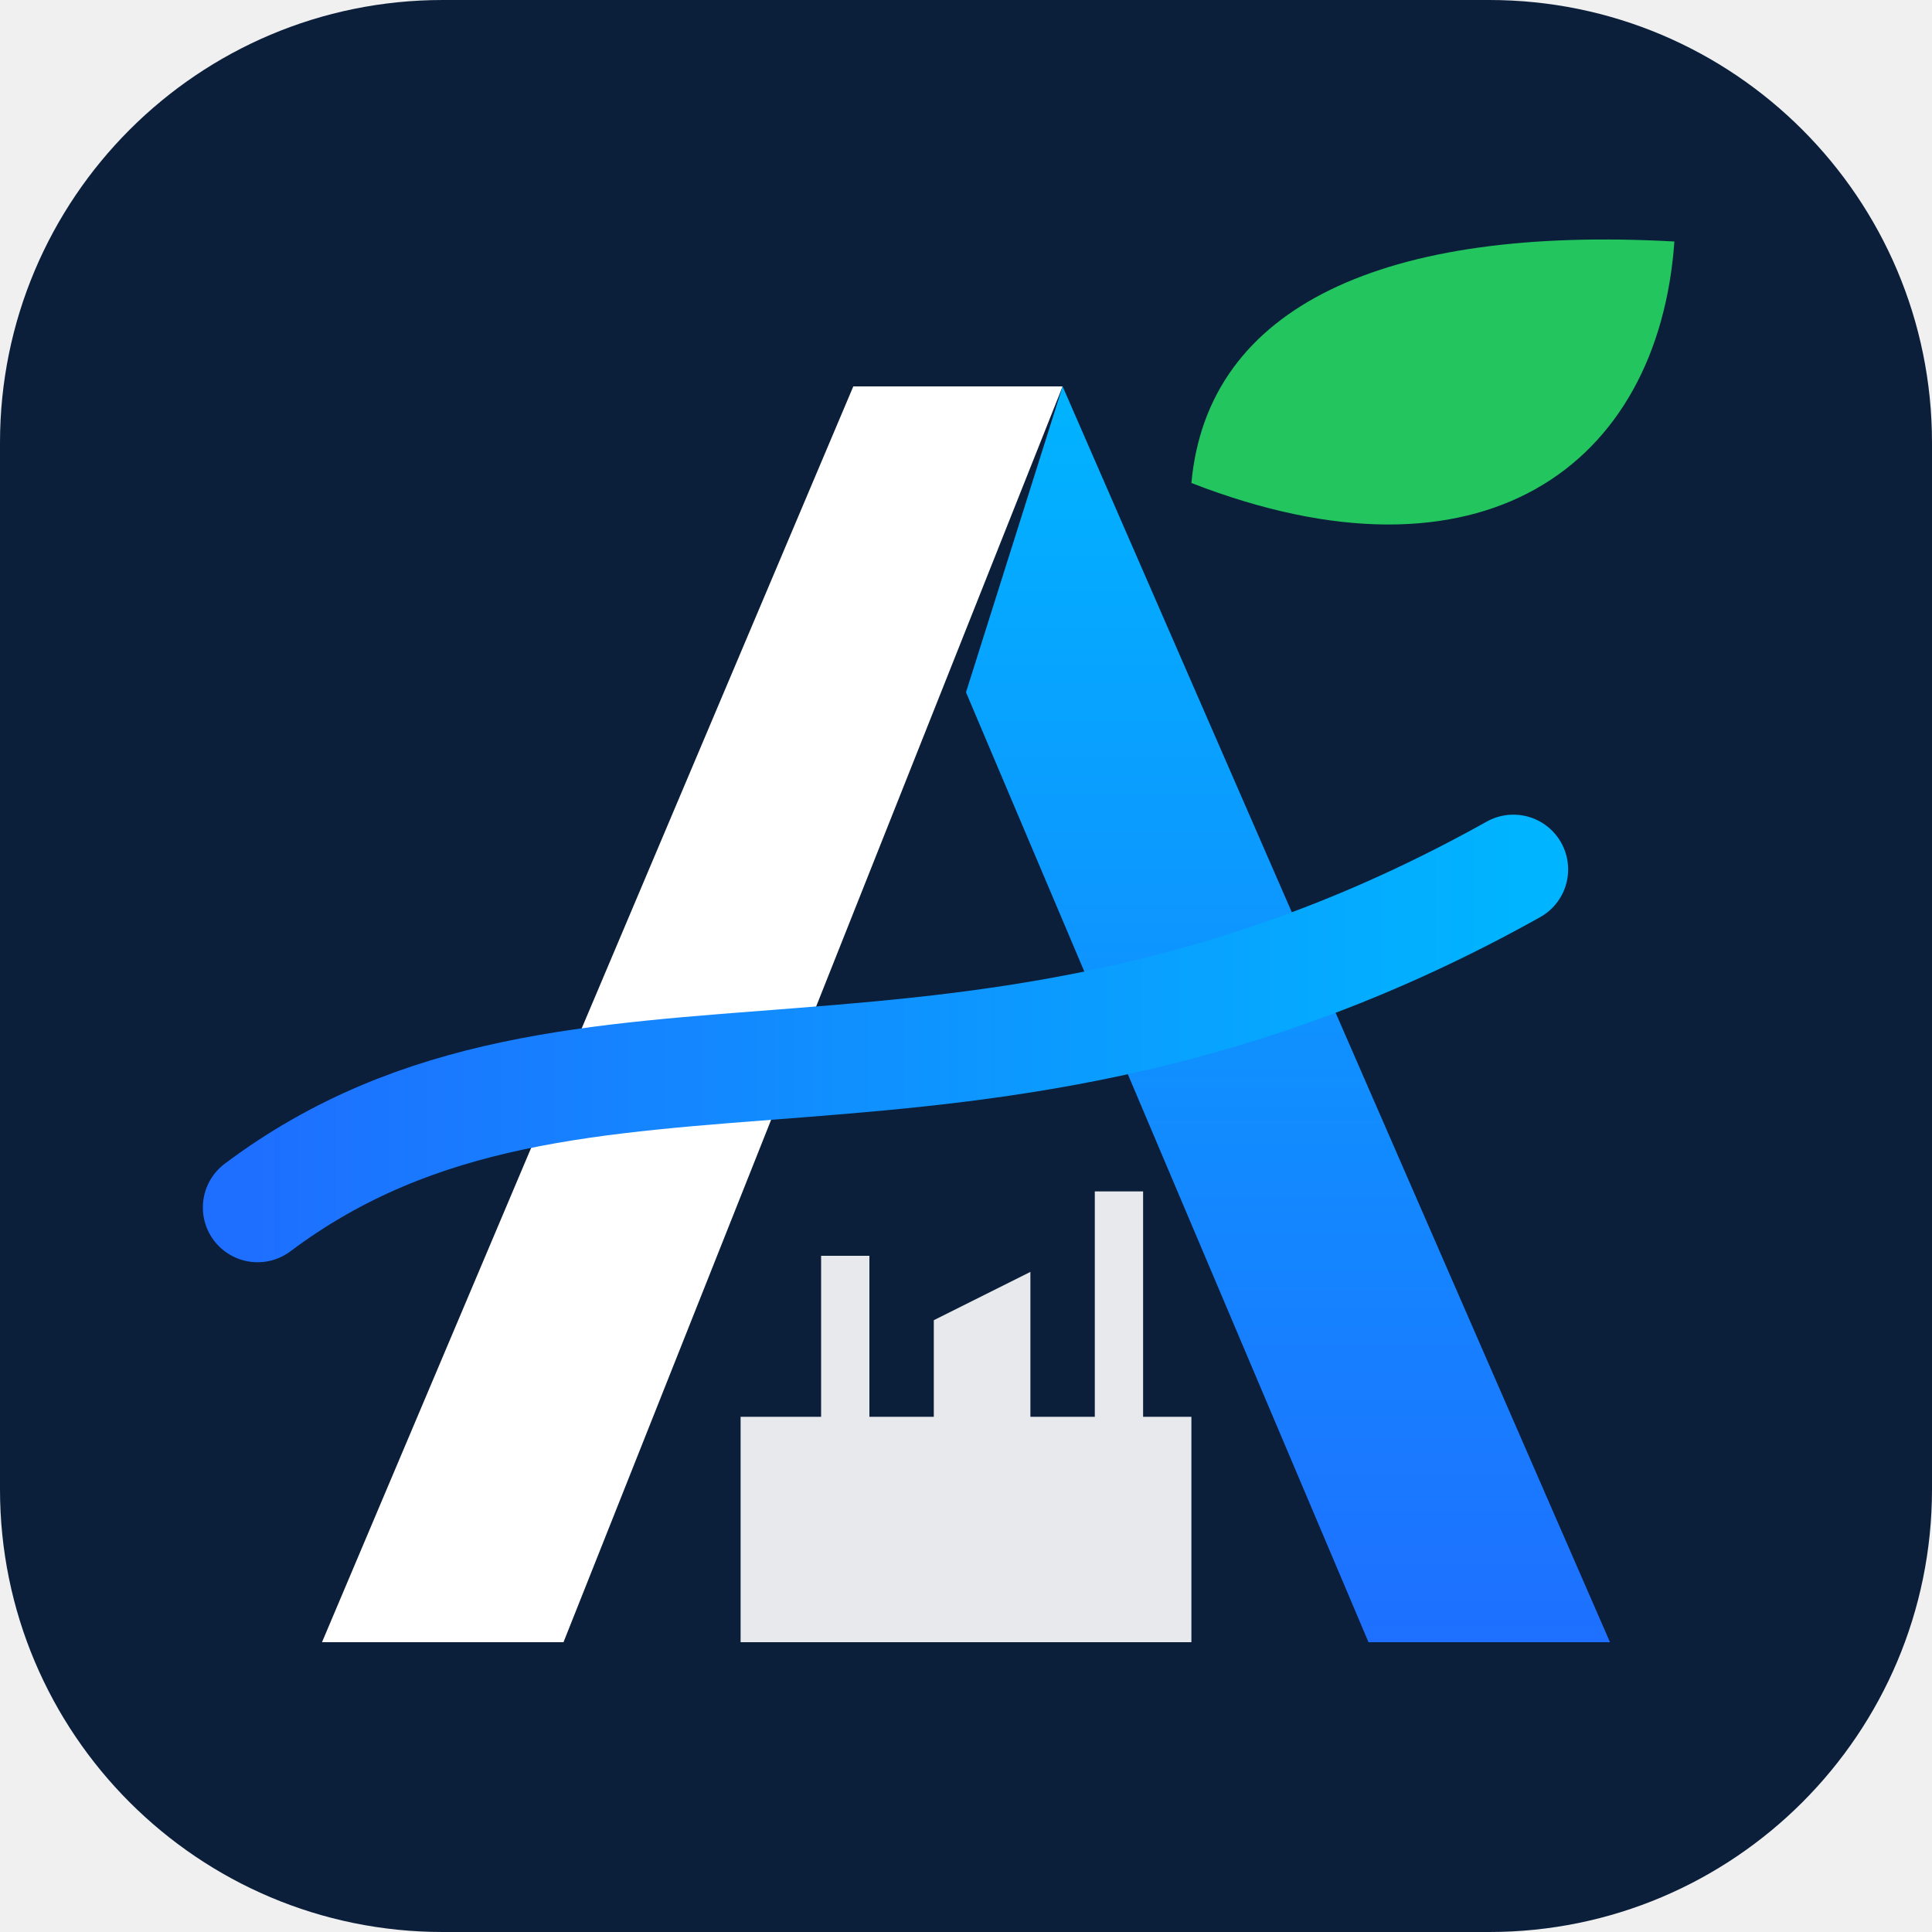
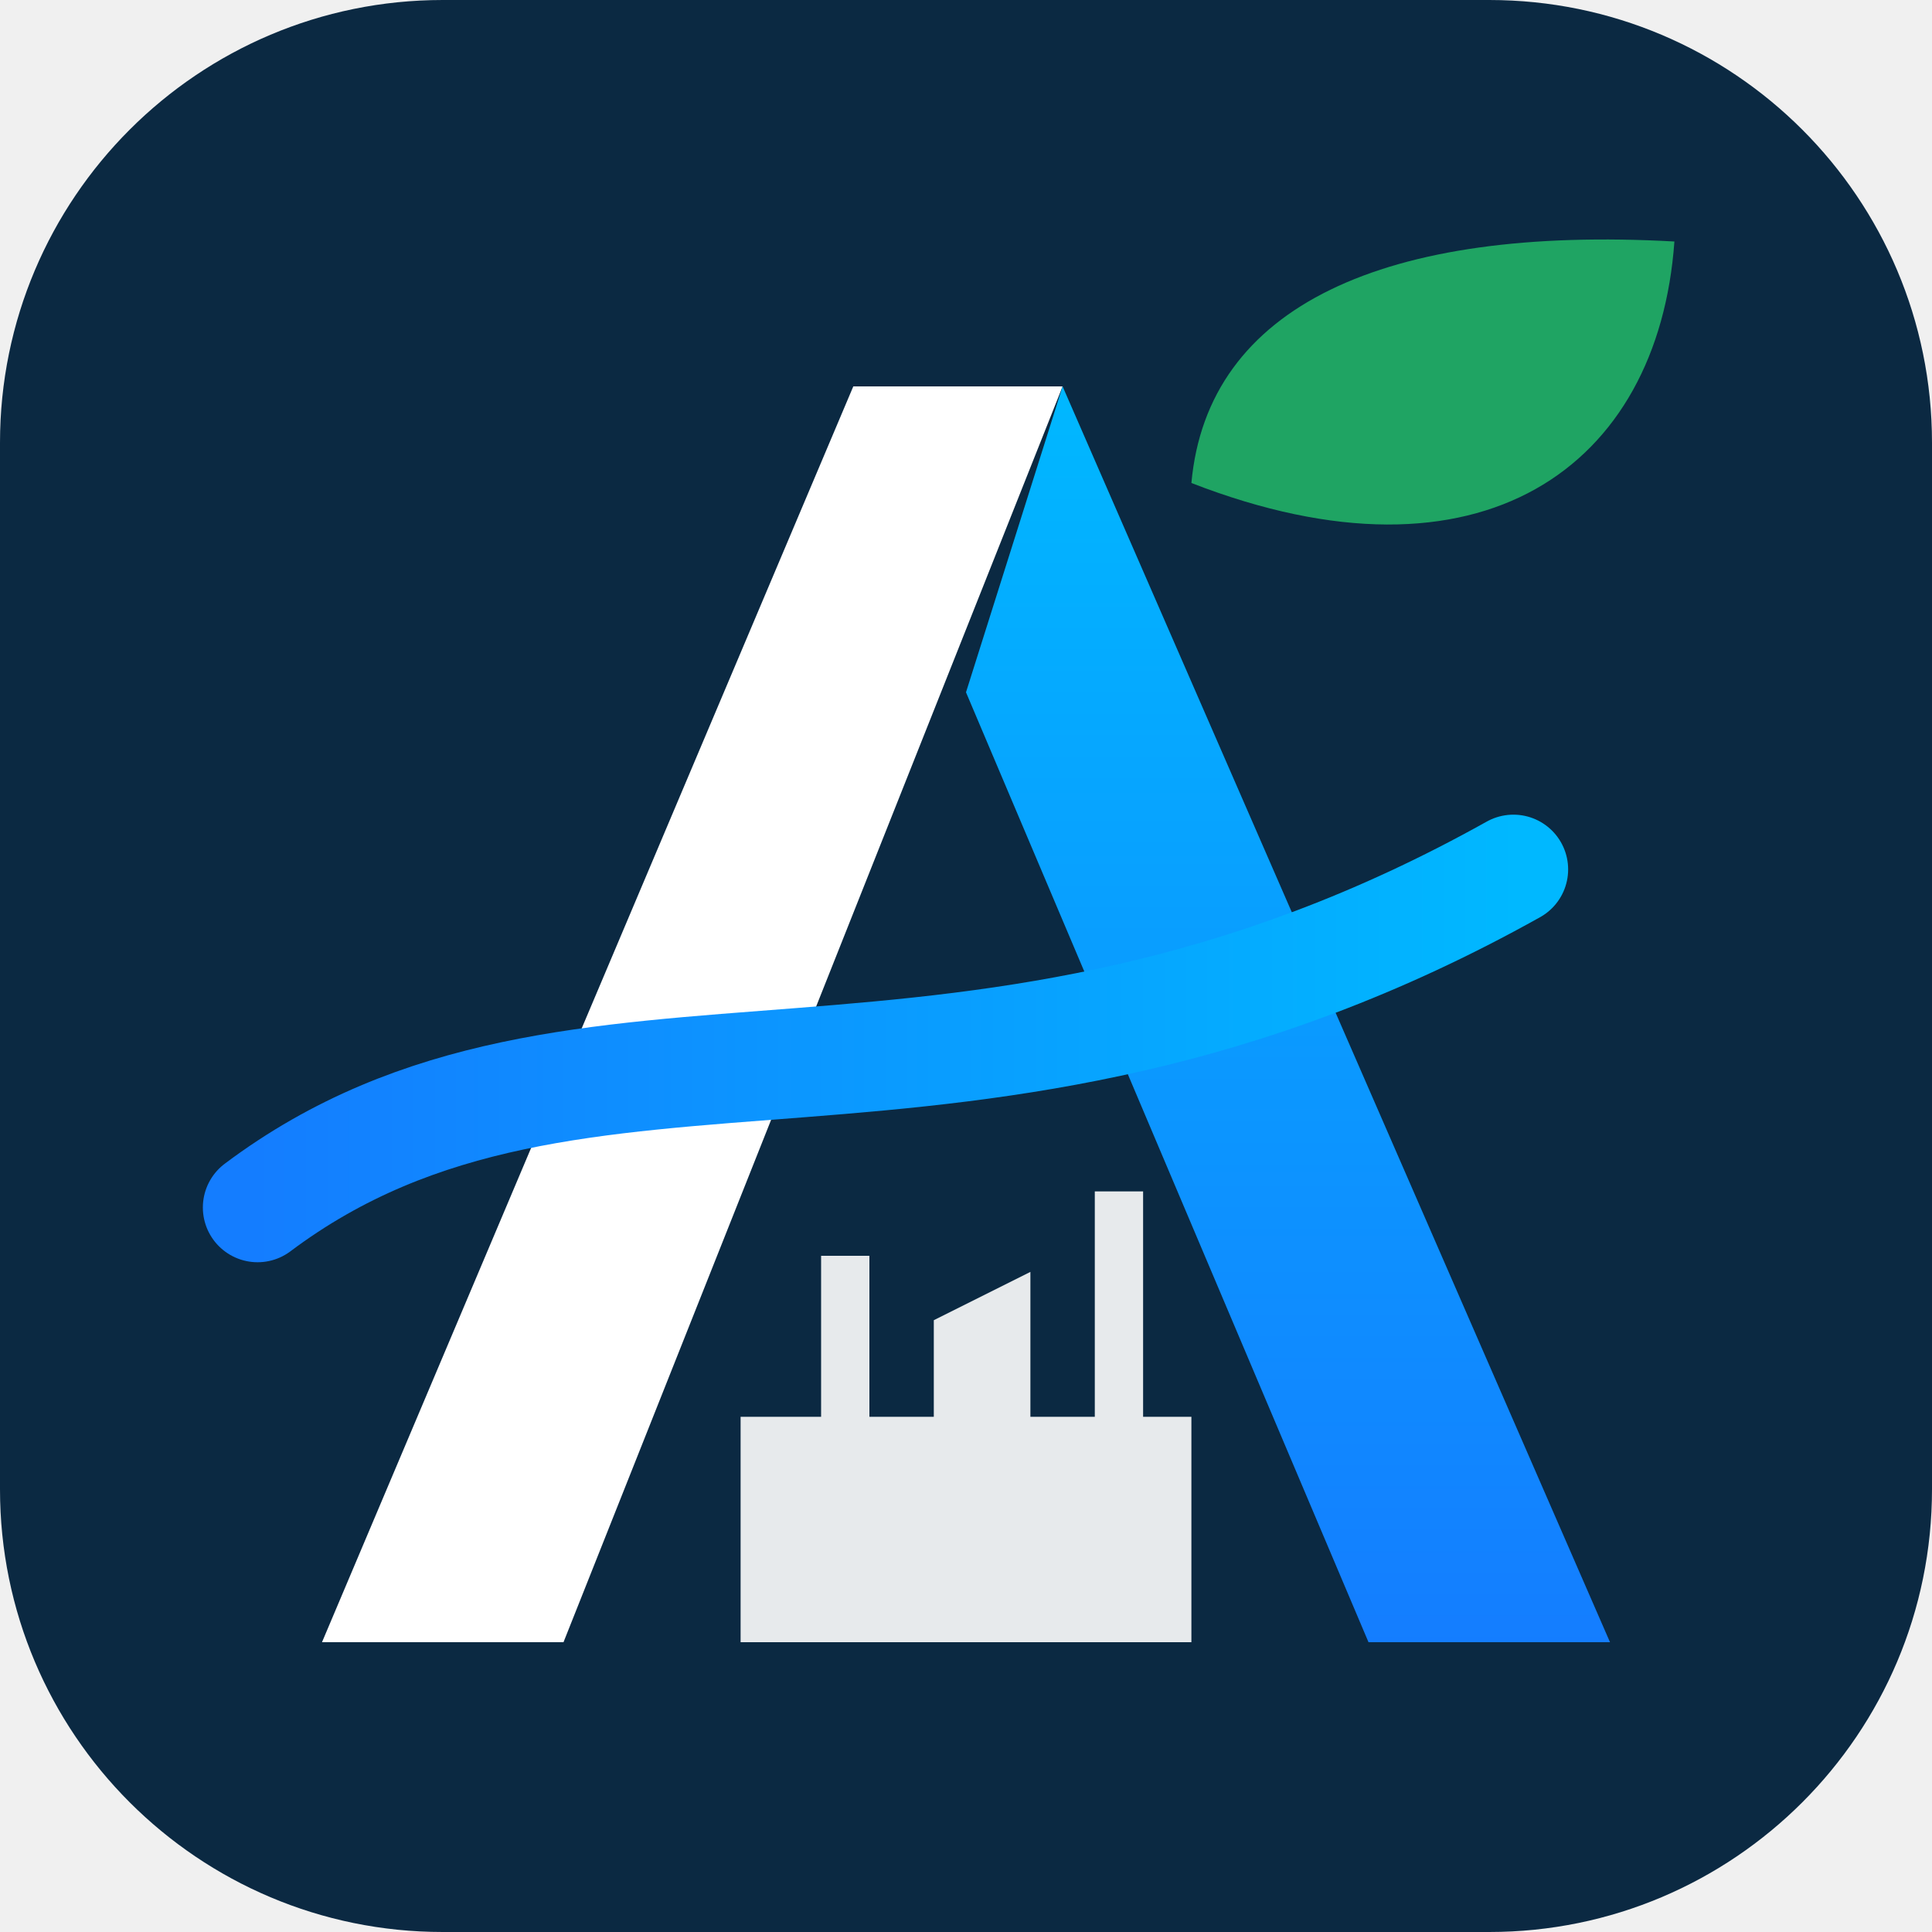
<svg xmlns="http://www.w3.org/2000/svg" viewBox="0 0 48 48">
  <defs>
    <linearGradient id="a" x1="0" y1="0" x2="1" y2="0">
-       <stop offset="0" stop-color="#1E6FFF" />
-       <stop offset="1" stop-color="#00B4FF" />
+       <stop offset="0" stop-color="#147DFF" />
+       <stop offset="1" stop-color="#00B8FF" />
    </linearGradient>
    <linearGradient id="l" x1="0" y1="1" x2="0" y2="0">
-       <stop offset="0" stop-color="#1E6FFF" />
-       <stop offset="1" stop-color="#00B4FF" />
+       <stop offset="0" stop-color="#147DFF" />
+       <stop offset="1" stop-color="#00B8FF" />
    </linearGradient>
  </defs>
-   <rect width="48" height="48" rx="11" fill="#0B1E3A" />
+   <rect width="48" height="48" rx="11" fill="#0B2942" />
  <g transform="translate(4.8 4.8) scale(0.8)">
    <path d="M4 45 L20.5 6 H27 L11.5 45 Z" fill="#fff" />
    <path d="M27 6 L44 45 H36.5 L24 15.5 Z" fill="url(#l)" />
    <path d="M17 45 V38 H19.5 V33 H21 V38 H23 V35 L26 33.5 V38 H28 V31 H29.5 V38 H31 V45 Z" fill="#fff" opacity="0.9" />
    <path d="M2 31.5 C 12 24, 24 30.5, 41 21" stroke="url(#a)" stroke-width="3.4" stroke-linecap="round" fill="none" />
-     <path d="M31 9 C 31.5 3.5, 37 1, 46 1.5 C 45.5 8.5, 40 12.5, 31 9 Z" fill="#22C55E" />
+     <path d="M31 9 C 31.5 3.5, 37 1, 46 1.5 C 45.5 8.5, 40 12.5, 31 9 Z" fill="#1FA463" />
  </g>
</svg>
